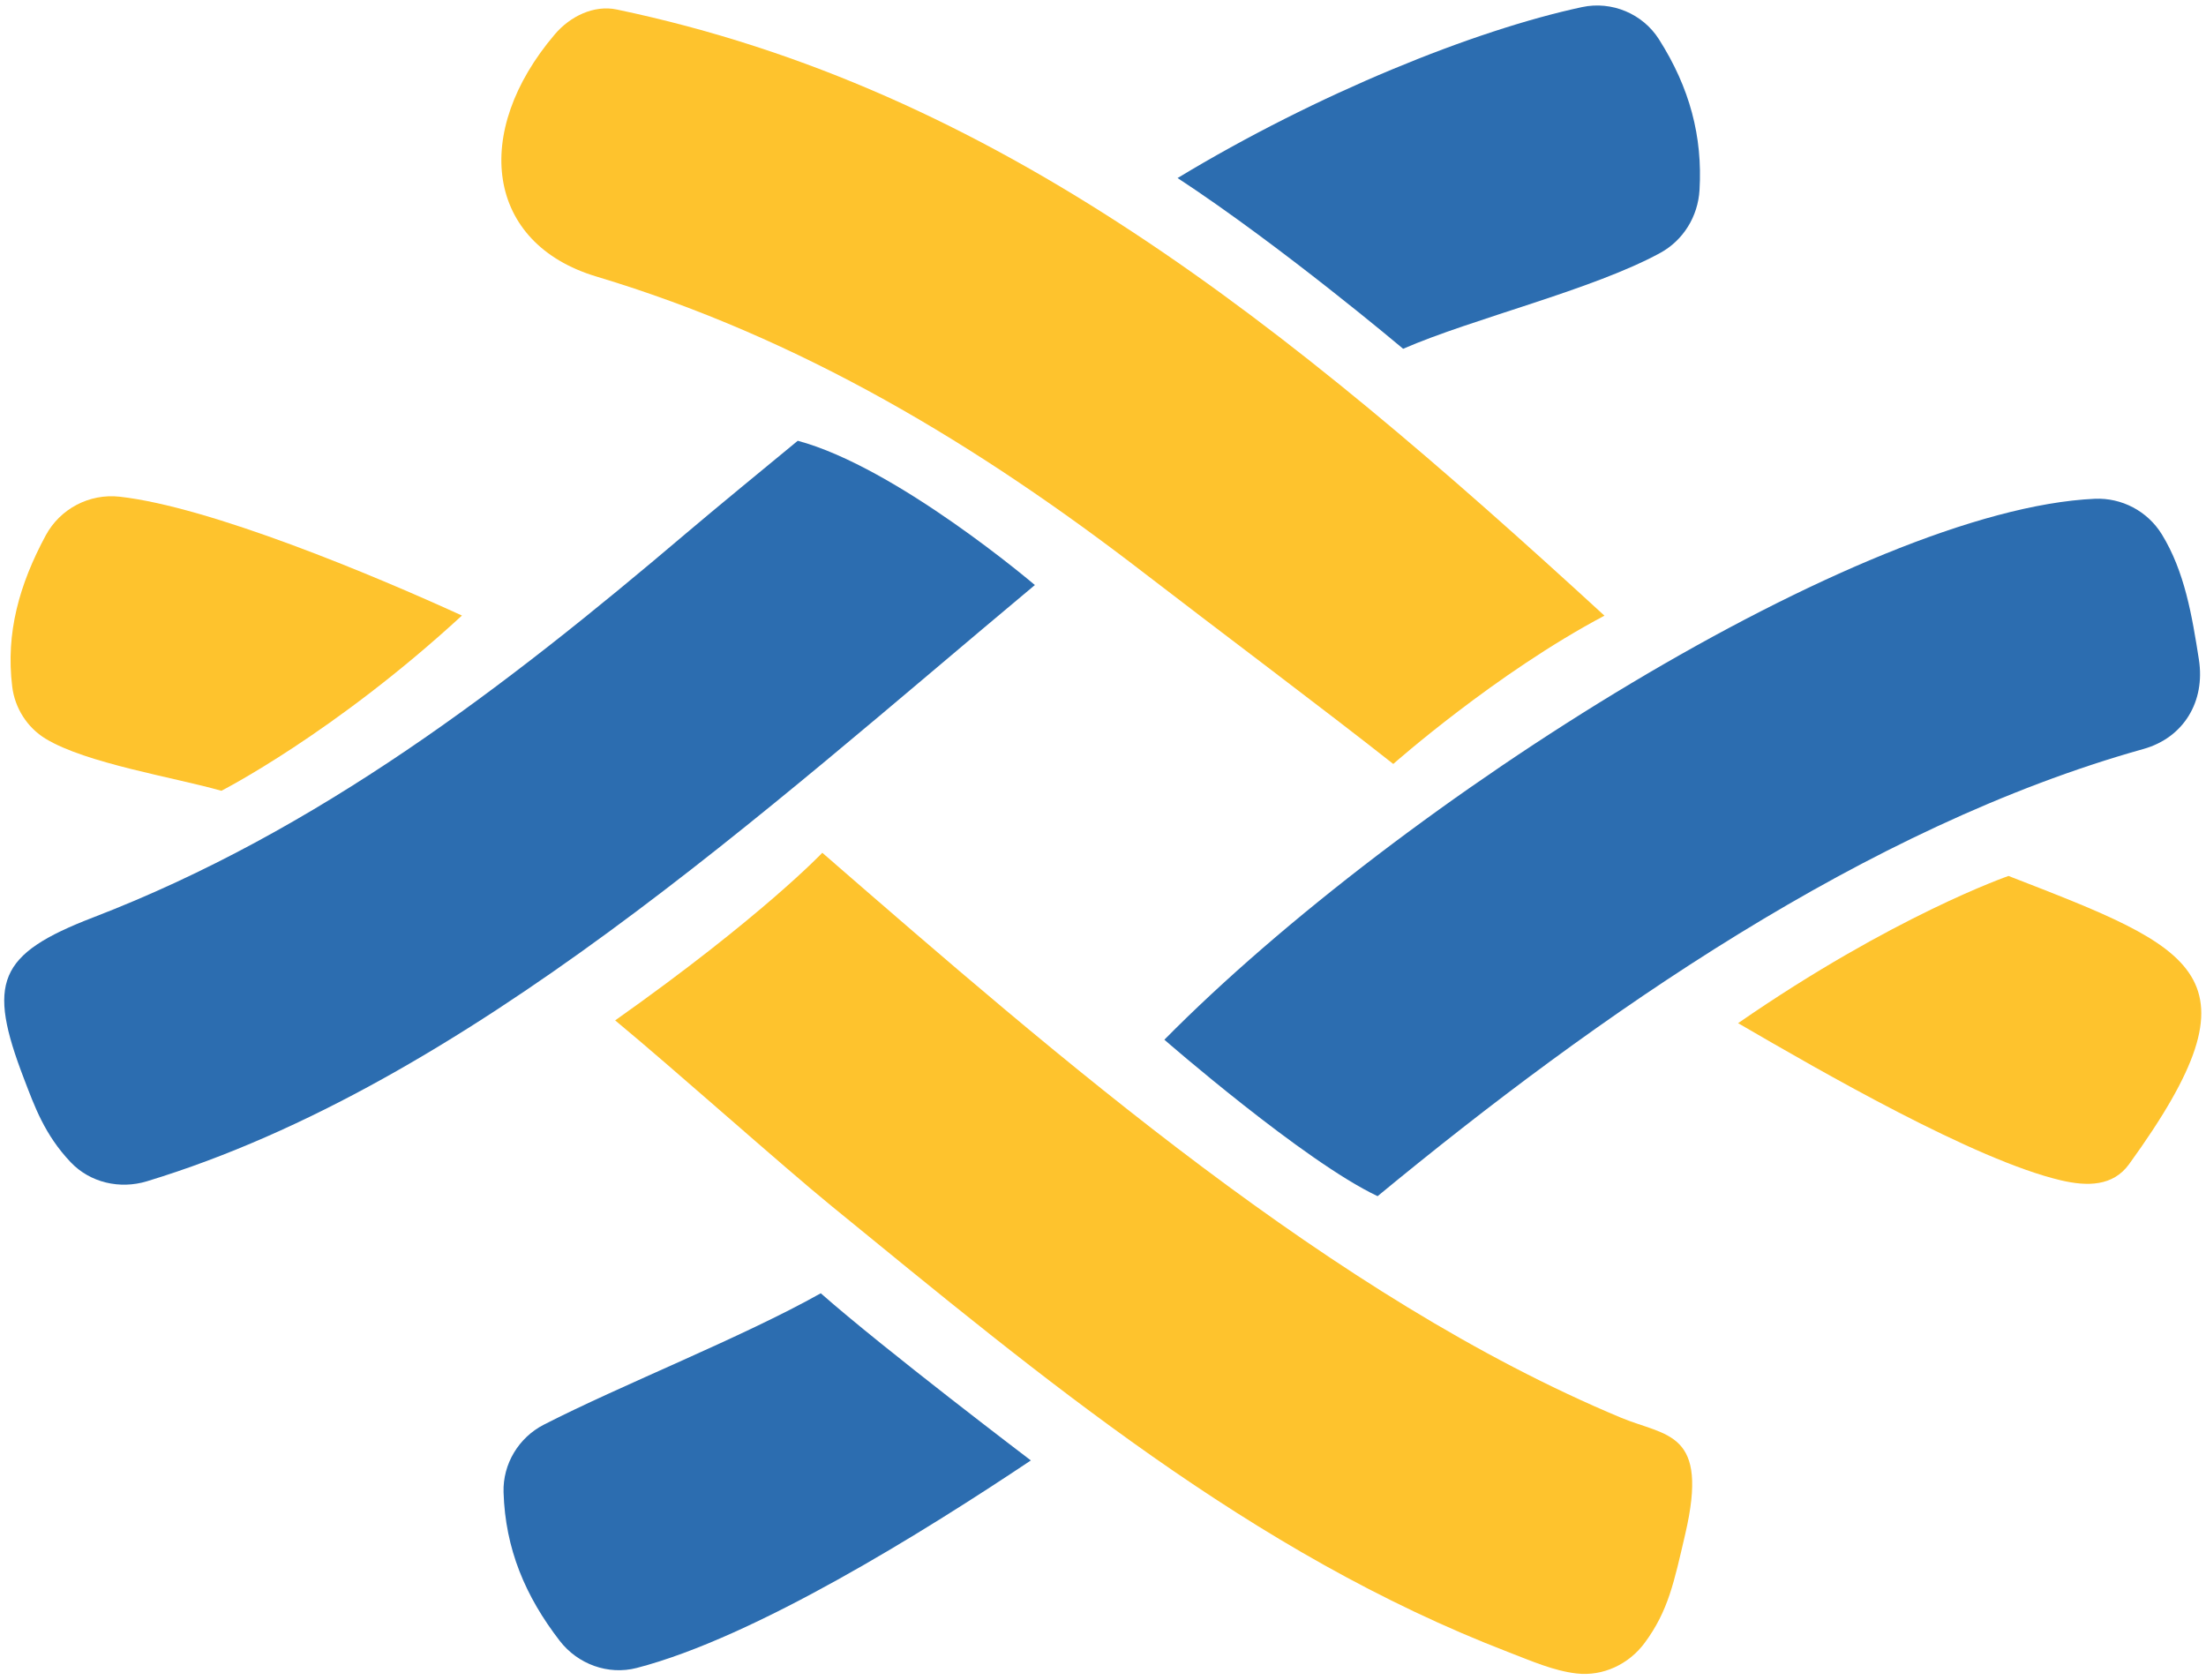
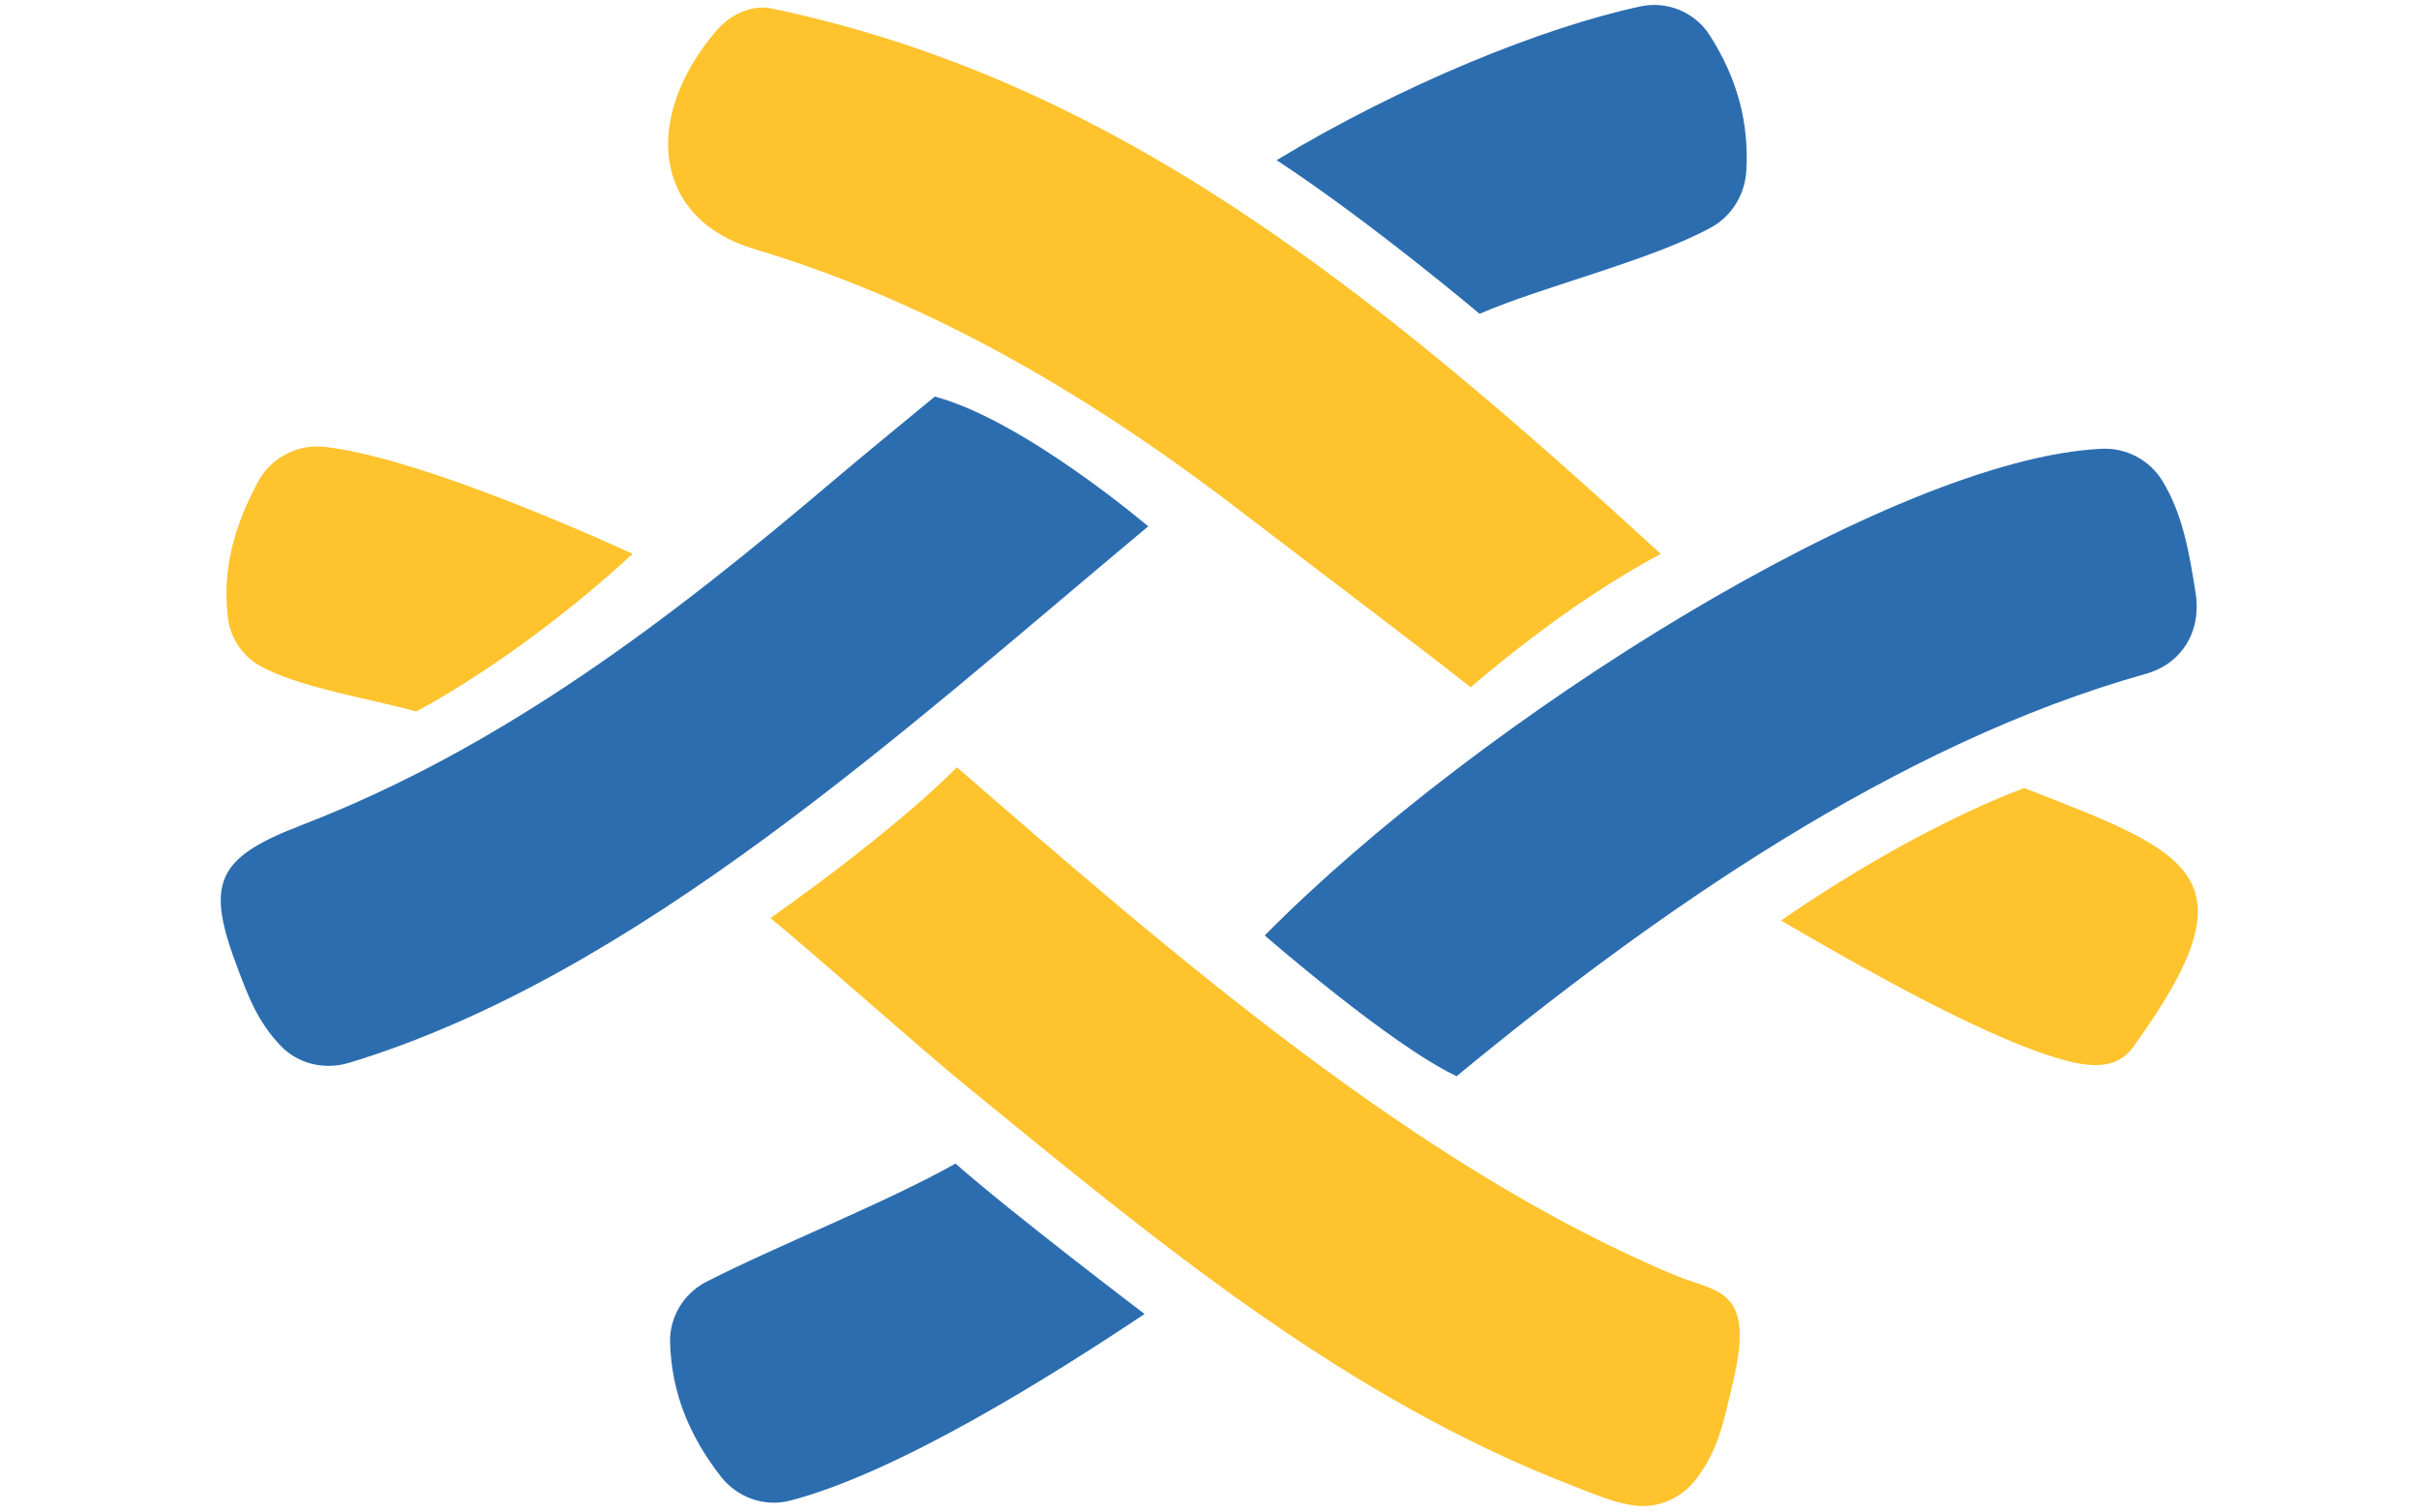
- <svg xmlns="http://www.w3.org/2000/svg" width="2500" height="1904" viewBox="0 0 256 195" preserveAspectRatio="xMidYMid">
+ <svg xmlns="http://www.w3.org/2000/svg" width="80px" height="50px" viewBox="0 0 256 195" preserveAspectRatio="xMidYMid">
  <path d="M195.575 178.073c-1.29 5.534-1.953 8.904-4.709 12.623-1.836 2.48-4.845 3.904-7.91 3.545-2.663-.31-5.242-1.452-7.835-2.45-29.986-11.541-54.185-31.862-78.634-51.809-5.827-4.754-18.124-15.761-25.108-21.544 17.003-12.02 24.041-19.454 24.041-19.454 27.398 23.786 59.341 51.632 92.678 65.56 5.312 2.22 10.283 1.5 7.477 13.53M161.69 88.674c-7.713-6.096-21.204-16.215-28.82-22.09-19.353-14.929-39.994-27.388-63.672-34.487-12.825-3.845-14.51-16.736-4.814-28.123 1.763-2.07 4.518-3.428 7.18-2.871 44.1 9.233 77.474 36.255 114.638 70.36-12.574 6.643-24.513 17.21-24.513 17.21" fill="#FEC32D" />
  <path d="M135.123 120.68c27.537-27.87 81.002-61.546 107.964-62.784a8.701 8.701 0 0 1 7.801 4.117c2.656 4.308 3.514 9.466 4.307 14.538.766 4.9-1.789 9.083-6.437 10.385-32.212 9.023-63.496 30.96-88.888 51.905-8.541-4.034-24.747-18.16-24.747-18.16M120.093 67.906C88.46 94.319 54.137 125.83 17.03 137.113c-3.132.953-6.59.167-8.844-2.209-3.031-3.196-4.192-6.486-5.42-9.687-4.294-11.185-3.077-14.457 8.038-18.734C36.894 96.44 58.602 79.75 79.605 61.91c3.18-2.701 9.489-7.888 12.968-10.749 11.506 3.084 27.52 16.745 27.52 16.745M63.104 165.362c9.071-4.649 23.037-10.135 32.14-15.25 7.355 6.484 24.383 19.402 24.383 19.402-12.347 8.254-32.04 20.543-45.749 24.088-3.314.857-6.833-.433-8.927-3.141-4.008-5.187-6.326-10.693-6.525-17.246-.1-3.287 1.752-6.354 4.678-7.853M136.655 20.665C152.867 10.86 171.108 3.496 183.607.822c3.437-.735 7.03.766 8.916 3.732 3.587 5.64 5.078 11.306 4.712 17.505-.18 3.058-1.876 5.833-4.564 7.3-7.841 4.283-21.807 7.622-29.834 11.125 0 0-14.155-11.94-26.182-19.819" fill="#2C6DB0" />
  <path d="M233.097 101.673c21.895 8.504 29.971 11.387 13.998 33.451-1.873 2.586-4.848 2.603-7.956 1.869-9.962-2.353-27.64-12.54-37.426-18.232 18.038-12.478 31.384-17.088 31.384-17.088M25.672 91.788c-5.407-1.546-15.694-3.177-20.405-6.046-2.13-1.297-3.562-3.555-3.867-6.03-.774-6.256.832-11.89 3.883-17.56a8.672 8.672 0 0 1 8.568-4.502c10.499 1.166 29.473 9.1 39.745 13.797C38.72 85.145 25.672 91.788 25.672 91.788" fill="#FEC32D" />
</svg>
